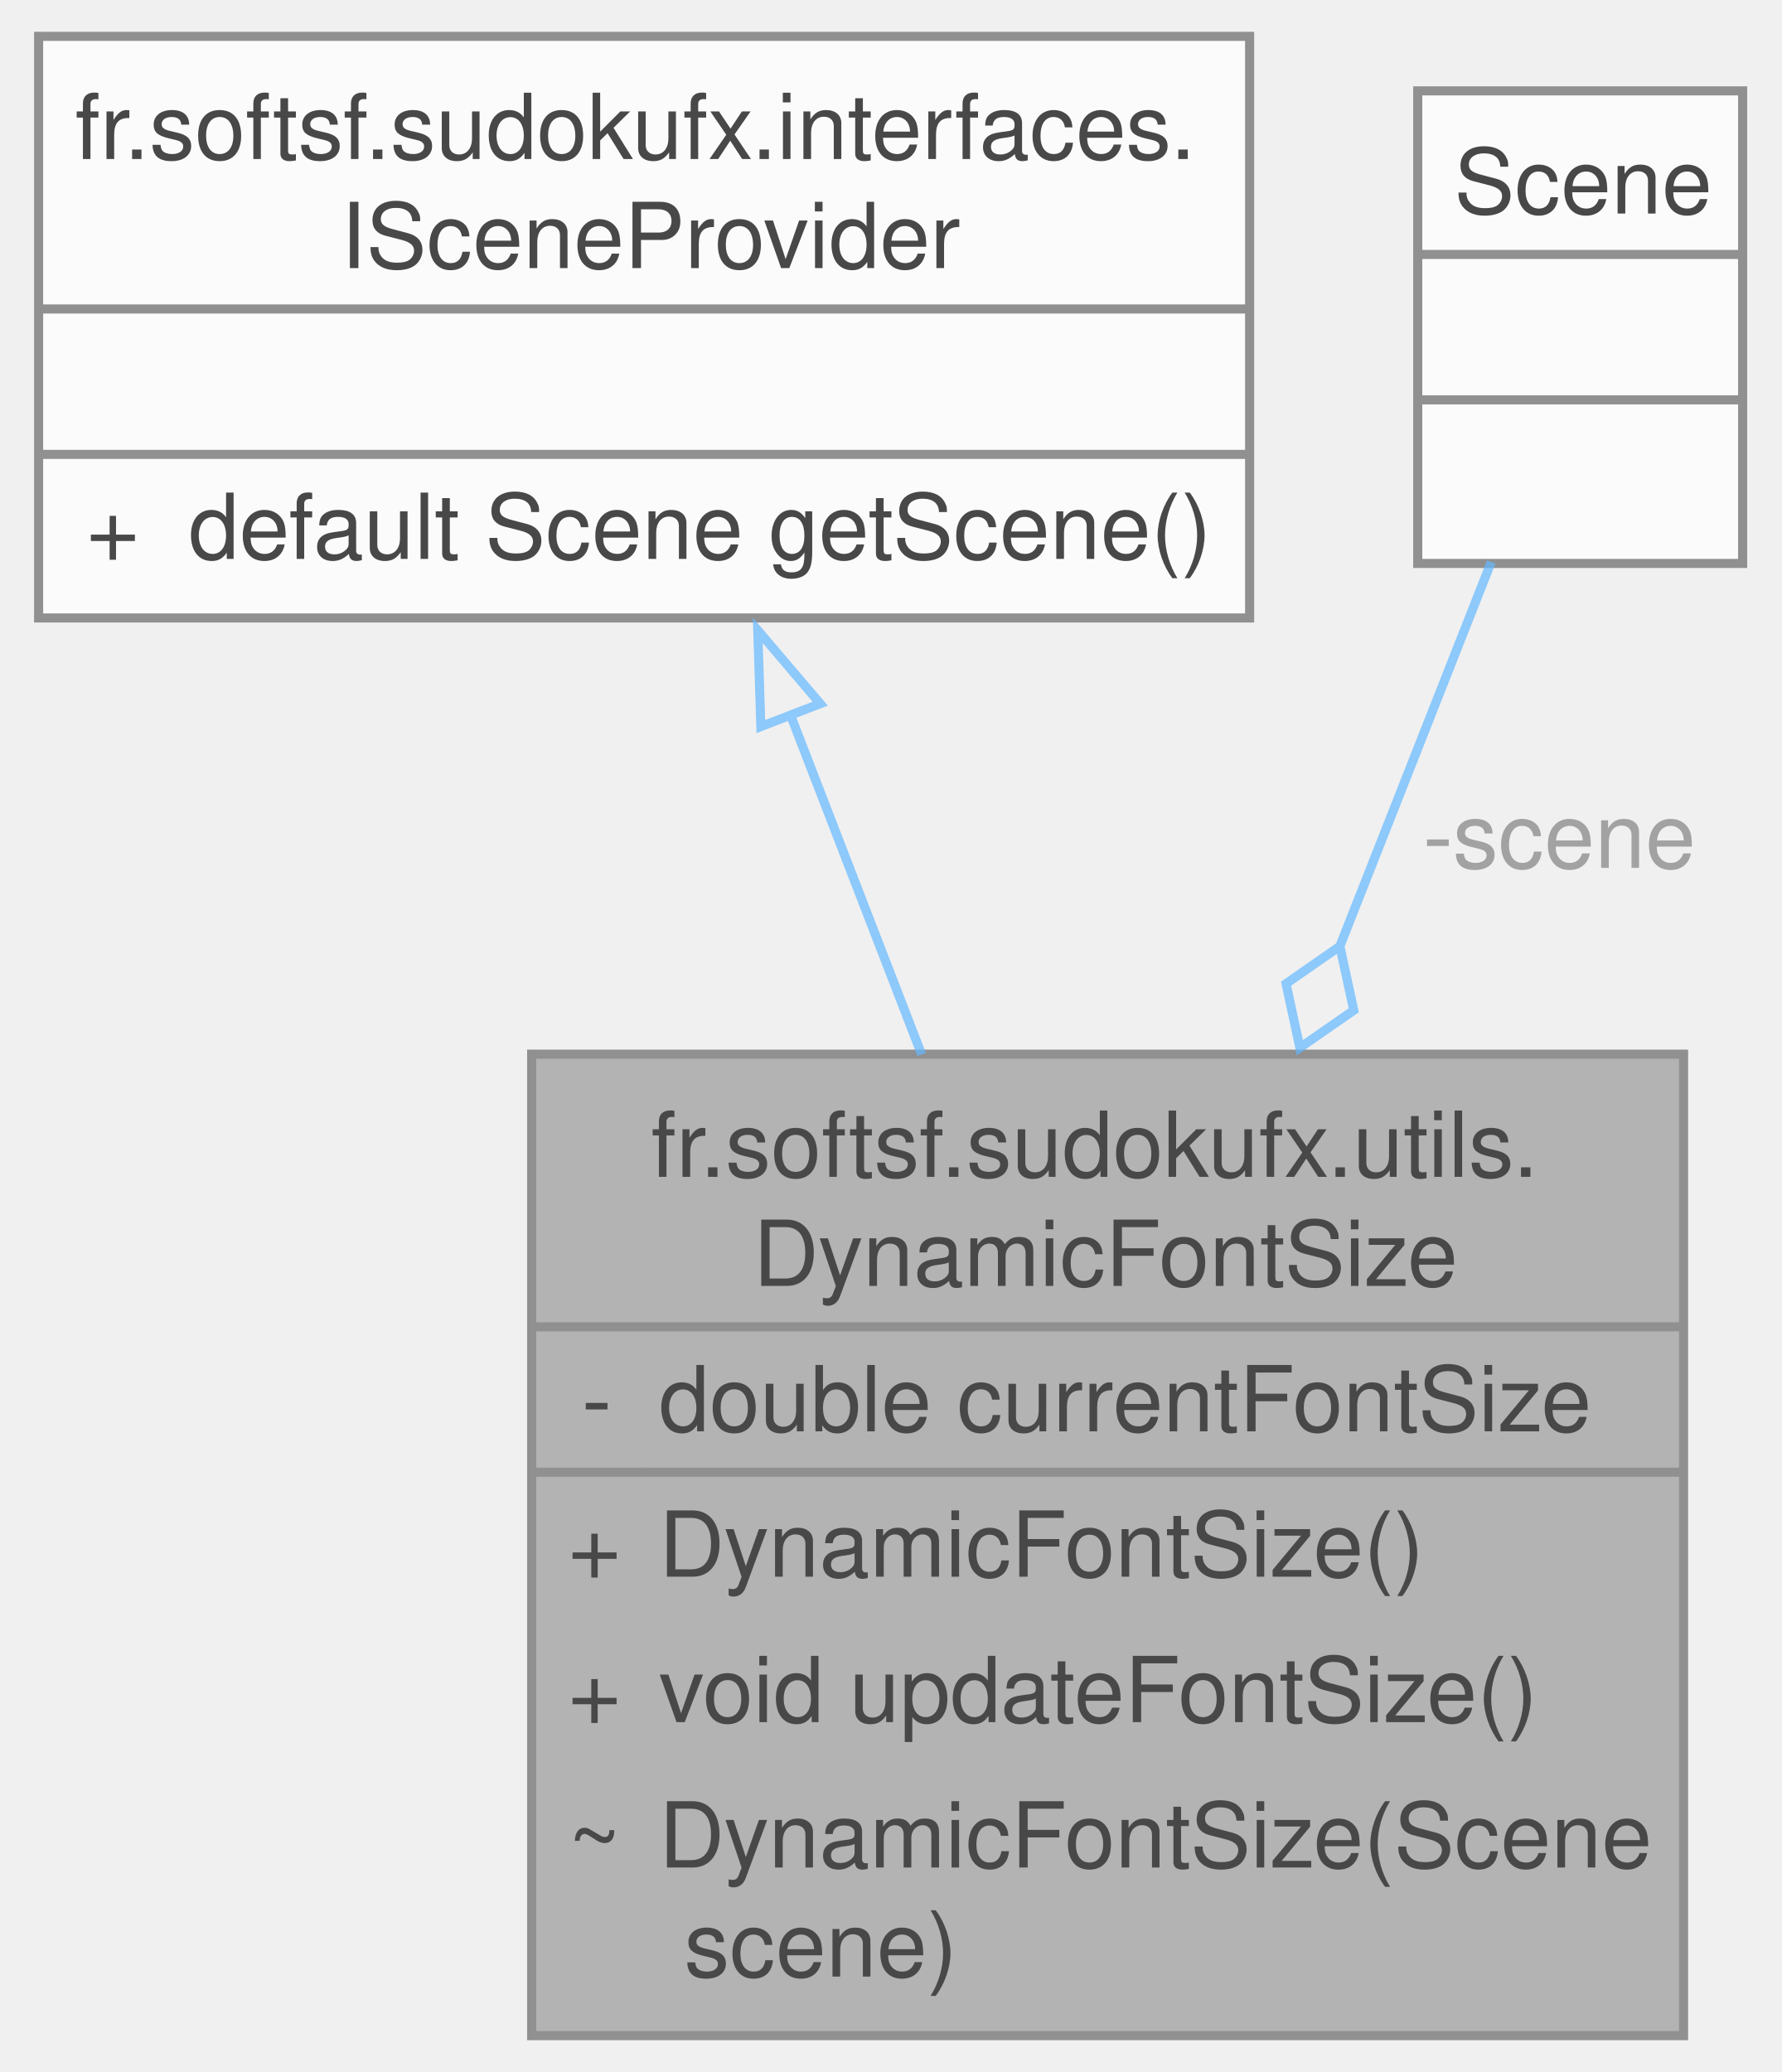
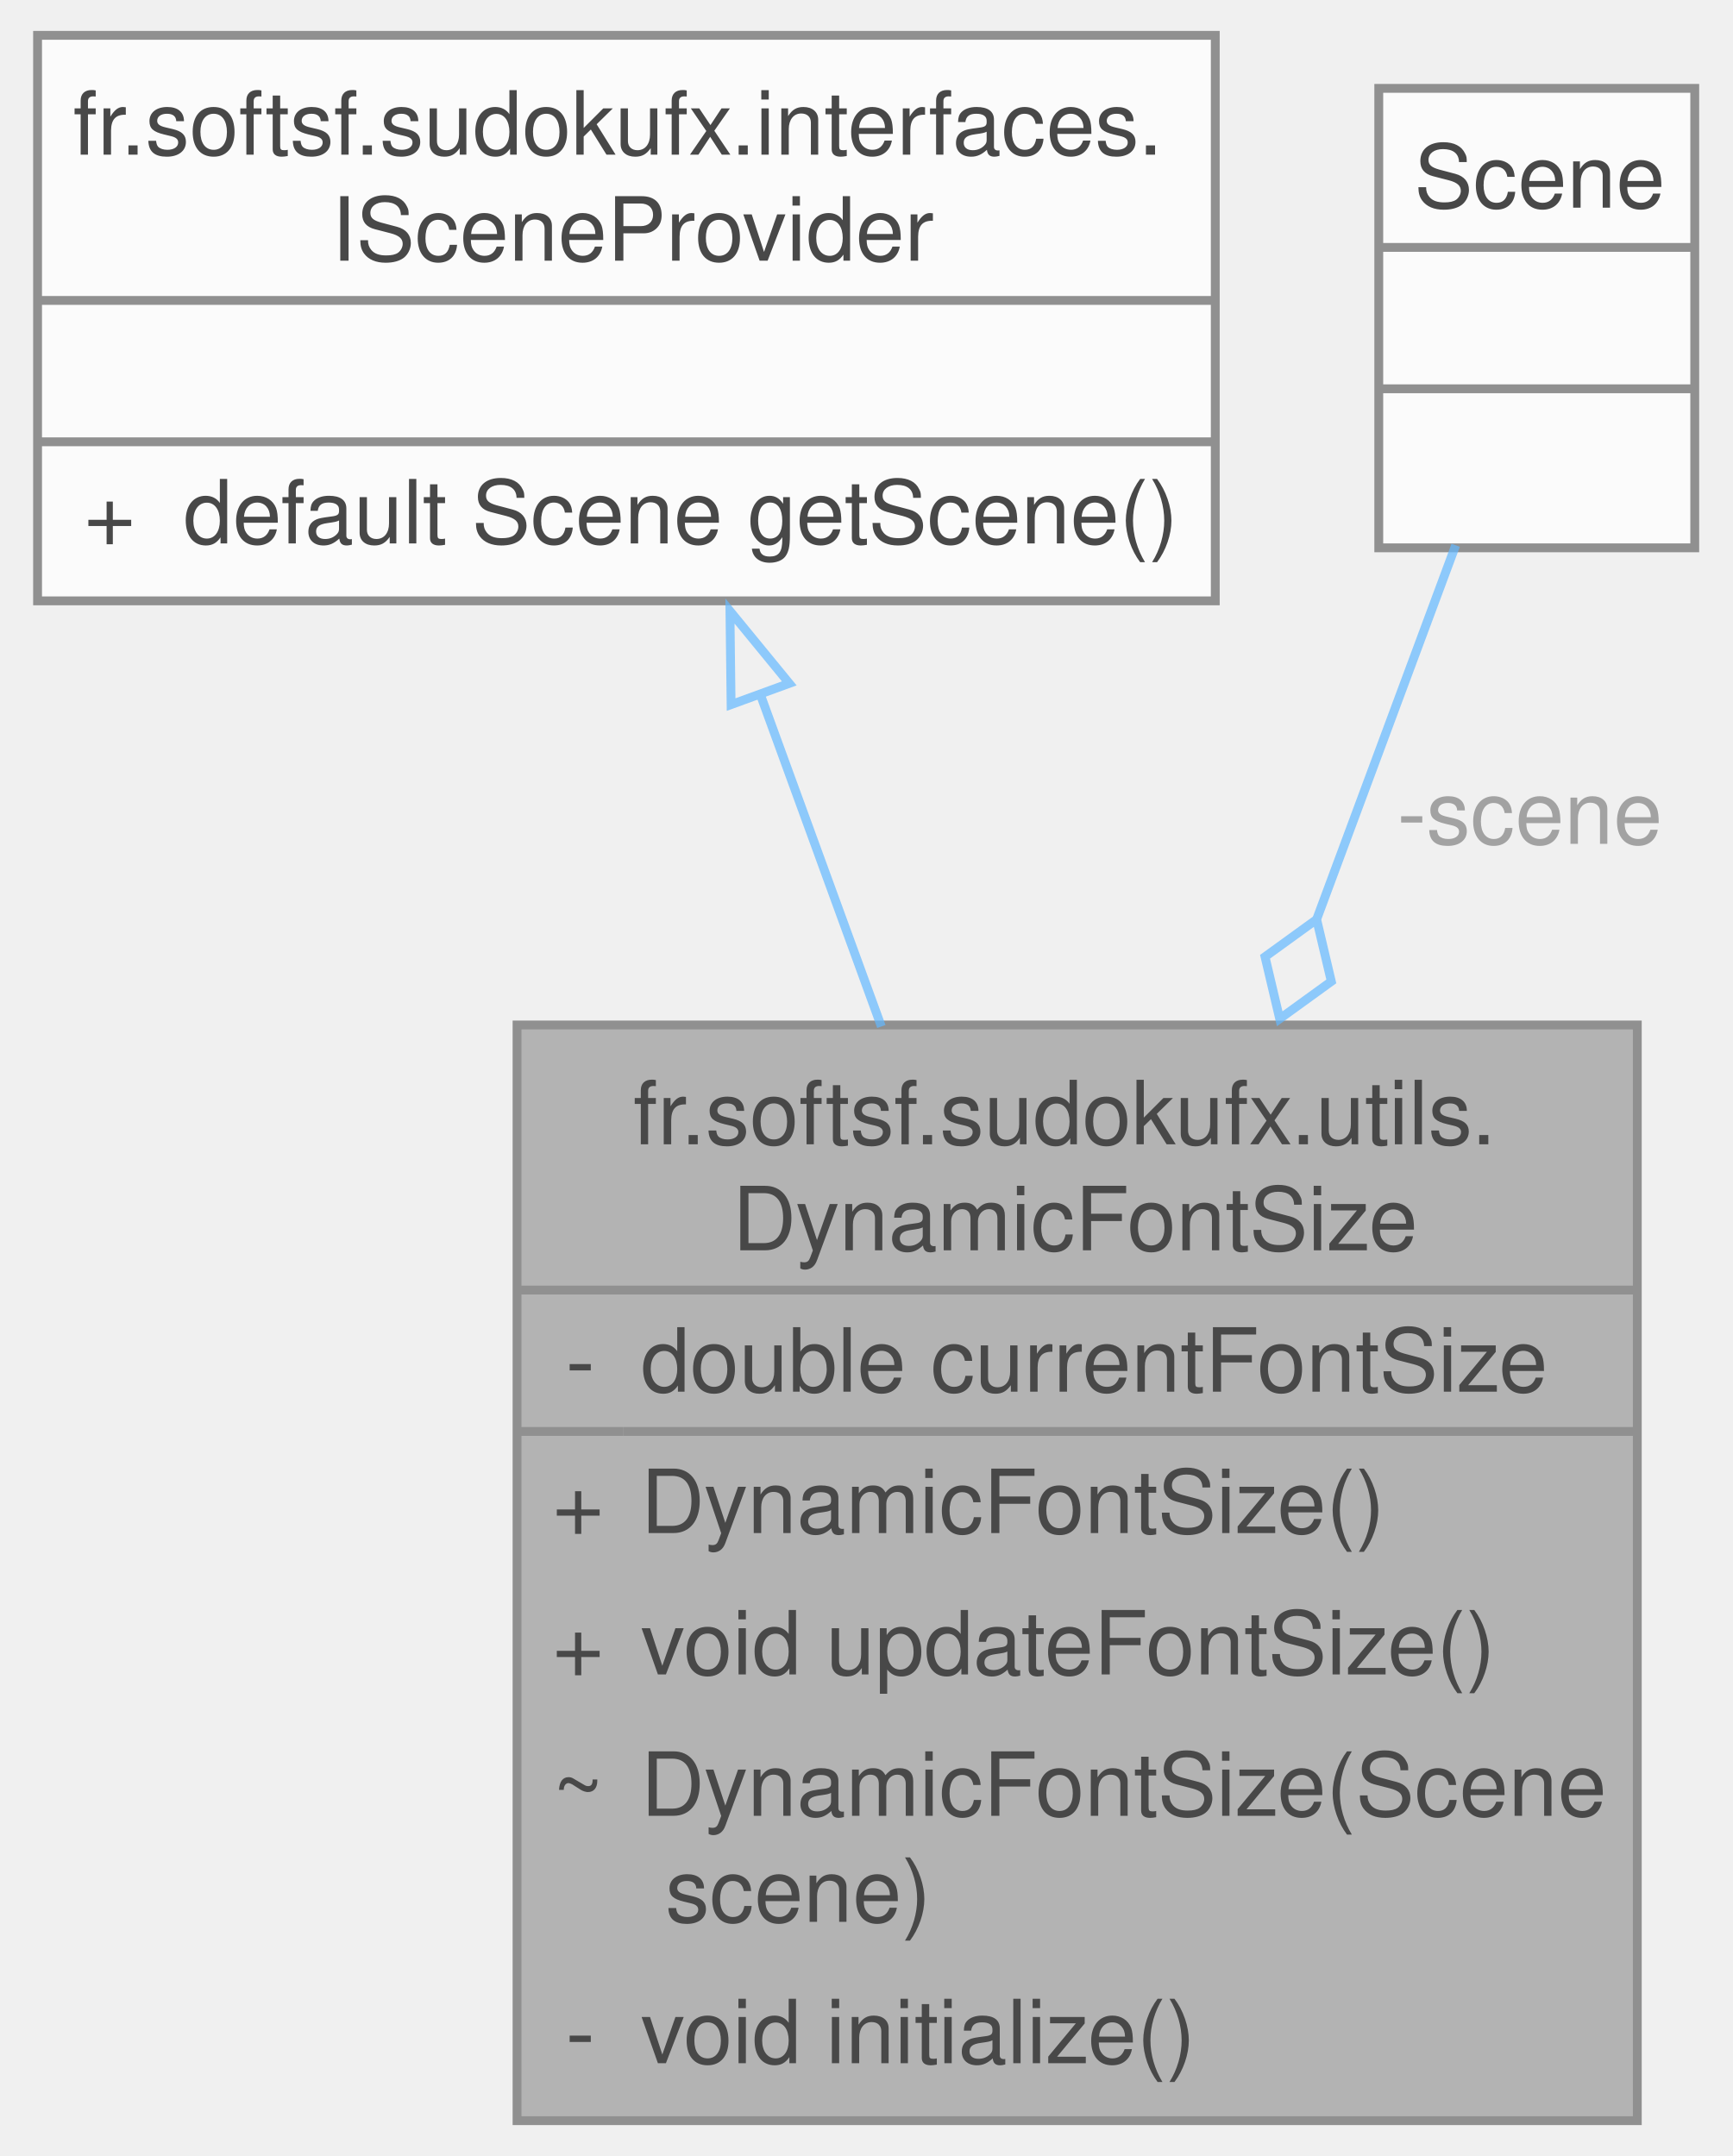
- <svg xmlns="http://www.w3.org/2000/svg" xmlns:xlink="http://www.w3.org/1999/xlink" width="196pt" height="228pt" viewBox="0.00 0.00 195.50 228.00">
+ <svg xmlns="http://www.w3.org/2000/svg" xmlns:xlink="http://www.w3.org/1999/xlink" width="196pt" height="244pt" viewBox="0.00 0.00 195.50 244.00">
  <svg id="main" version="1.1" xml:space="preserve">
    <style type="text/css">
.node, .edge {opacity: 0.7;}
.node.selected, .edge.selected {opacity: 1;}
.edge:hover path { stroke: red; }
.edge:hover polygon { stroke: red; fill: red; }
</style>
    <svg id="graph" class="graph">
-       <g id="graph0" class="graph" transform="scale(1 1) rotate(0) translate(4 224)">
+       <g id="graph0" class="graph" transform="scale(1 1) rotate(0) translate(4 240)">
        <g id="Node000001" class="node">
          <g id="a_Node000001">
            <a xlink:title="Manages dynamic font sizing based on the dimensions of a JavaFX Scene.">
-               <polygon fill="#999999" stroke="none" points="181,-108 54.25,-108 54.25,0 181,0 181,-108" />
-               <text text-anchor="start" x="67.38" y="-94.5" font-family="Helvetica,sans-Serif" font-size="10.00">fr.softsf.sudokufx.utils.</text>
-               <text text-anchor="start" x="78.62" y="-82.5" font-family="Helvetica,sans-Serif" font-size="10.00">DynamicFontSize</text>
-               <text text-anchor="start" x="59.75" y="-66.5" font-family="Helvetica,sans-Serif" font-size="10.00">-</text>
-               <text text-anchor="start" x="68.25" y="-66.5" font-family="Helvetica,sans-Serif" font-size="10.00">double currentFontSize</text>
+               <polygon fill="#999999" stroke="none" points="181,-124 54.25,-124 54.25,0 181,0 181,-124" />
+               <text text-anchor="start" x="67.38" y="-110.5" font-family="Helvetica,sans-Serif" font-size="10.00">fr.softsf.sudokufx.utils.</text>
+               <text text-anchor="start" x="78.62" y="-98.5" font-family="Helvetica,sans-Serif" font-size="10.00">DynamicFontSize</text>
+               <text text-anchor="start" x="59.75" y="-82.5" font-family="Helvetica,sans-Serif" font-size="10.00">-</text>
+               <text text-anchor="start" x="68.25" y="-82.5" font-family="Helvetica,sans-Serif" font-size="10.00">double currentFontSize</text>
+               <text text-anchor="start" x="58.25" y="-66.5" font-family="Helvetica,sans-Serif" font-size="10.00">+</text>
+               <text text-anchor="start" x="68.25" y="-66.5" font-family="Helvetica,sans-Serif" font-size="10.00">DynamicFontSize()</text>
              <text text-anchor="start" x="58.25" y="-50.5" font-family="Helvetica,sans-Serif" font-size="10.00">+</text>
-               <text text-anchor="start" x="68.25" y="-50.5" font-family="Helvetica,sans-Serif" font-size="10.00">DynamicFontSize()</text>
-               <text text-anchor="start" x="58.25" y="-34.5" font-family="Helvetica,sans-Serif" font-size="10.00">+</text>
-               <text text-anchor="start" x="68.25" y="-34.5" font-family="Helvetica,sans-Serif" font-size="10.00">void updateFontSize()</text>
-               <text text-anchor="start" x="58.25" y="-18.5" font-family="Helvetica,sans-Serif" font-size="10.00">~</text>
-               <text text-anchor="start" x="68.25" y="-18.5" font-family="Helvetica,sans-Serif" font-size="10.00">DynamicFontSize(Scene</text>
-               <text text-anchor="start" x="68.25" y="-6.5" font-family="Helvetica,sans-Serif" font-size="10.00"> scene)</text>
-               <polygon fill="#666666" stroke="#666666" points="54.25,-78 54.25,-78 181,-78 181,-78 54.25,-78" />
-               <polygon fill="#666666" stroke="#666666" points="54.25,-62 54.25,-62 66.25,-62 66.25,-62 54.25,-62" />
-               <polygon fill="#666666" stroke="#666666" points="66.25,-62 66.25,-62 181,-62 181,-62 66.25,-62" />
-               <polygon fill="none" stroke="#666666" points="54.25,0 54.25,-108 181,-108 181,0 54.25,0" />
+               <text text-anchor="start" x="68.25" y="-50.5" font-family="Helvetica,sans-Serif" font-size="10.00">void updateFontSize()</text>
+               <text text-anchor="start" x="58.25" y="-34.5" font-family="Helvetica,sans-Serif" font-size="10.00">~</text>
+               <text text-anchor="start" x="68.25" y="-34.5" font-family="Helvetica,sans-Serif" font-size="10.00">DynamicFontSize(Scene</text>
+               <text text-anchor="start" x="68.25" y="-22.5" font-family="Helvetica,sans-Serif" font-size="10.00"> scene)</text>
+               <text text-anchor="start" x="59.75" y="-6.5" font-family="Helvetica,sans-Serif" font-size="10.00">-</text>
+               <text text-anchor="start" x="68.25" y="-6.5" font-family="Helvetica,sans-Serif" font-size="10.00">void initialize()</text>
+               <polygon fill="#666666" stroke="#666666" points="54.25,-94 54.25,-94 181,-94 181,-94 54.25,-94" />
+               <polygon fill="#666666" stroke="#666666" points="54.25,-78 54.25,-78 66.25,-78 66.25,-78 54.25,-78" />
+               <polygon fill="#666666" stroke="#666666" points="66.25,-78 66.25,-78 181,-78 181,-78 66.25,-78" />
+               <polygon fill="none" stroke="#666666" points="54.25,0 54.25,-124 181,-124 181,0 54.25,0" />
            </a>
          </g>
        </g>
        <g id="Node000002" class="node">
          <g id="a_Node000002">
            <a xlink:href="interfacefr_1_1softsf_1_1sudokufx_1_1interfaces_1_1_i_scene_provider.html" target="_top" xlink:title="Interface ISceneProvider.">
-               <polygon fill="white" stroke="none" points="133.25,-220 0,-220 0,-156 133.25,-156 133.25,-220" />
-               <text text-anchor="start" x="4" y="-206.5" font-family="Helvetica,sans-Serif" font-size="10.00">fr.softsf.sudokufx.interfaces.</text>
-               <text text-anchor="start" x="33.25" y="-194.5" font-family="Helvetica,sans-Serif" font-size="10.00">ISceneProvider</text>
-               <text text-anchor="start" x="65.12" y="-178.5" font-family="Helvetica,sans-Serif" font-size="10.00"> </text>
-               <text text-anchor="start" x="5.25" y="-162.5" font-family="Helvetica,sans-Serif" font-size="10.00">+</text>
-               <text text-anchor="start" x="16.5" y="-162.5" font-family="Helvetica,sans-Serif" font-size="10.00">default Scene getScene()</text>
+               <polygon fill="white" stroke="none" points="133.25,-236 0,-236 0,-172 133.25,-172 133.25,-236" />
+               <text text-anchor="start" x="4" y="-222.5" font-family="Helvetica,sans-Serif" font-size="10.00">fr.softsf.sudokufx.interfaces.</text>
+               <text text-anchor="start" x="33.25" y="-210.5" font-family="Helvetica,sans-Serif" font-size="10.00">ISceneProvider</text>
+               <text text-anchor="start" x="65.12" y="-194.5" font-family="Helvetica,sans-Serif" font-size="10.00"> </text>
+               <text text-anchor="start" x="5.25" y="-178.5" font-family="Helvetica,sans-Serif" font-size="10.00">+</text>
+               <text text-anchor="start" x="16.5" y="-178.5" font-family="Helvetica,sans-Serif" font-size="10.00">default Scene getScene()</text>
+               <polygon fill="#666666" stroke="#666666" points="0,-206 0,-206 133.25,-206 133.25,-206 0,-206" />
              <polygon fill="#666666" stroke="#666666" points="0,-190 0,-190 133.25,-190 133.25,-190 0,-190" />
-               <polygon fill="#666666" stroke="#666666" points="0,-174 0,-174 133.25,-174 133.25,-174 0,-174" />
-               <polygon fill="none" stroke="#666666" points="0,-156 0,-220 133.25,-220 133.25,-156 0,-156" />
+               <polygon fill="none" stroke="#666666" points="0,-172 0,-236 133.25,-236 133.25,-172 0,-172" />
            </a>
          </g>
        </g>
        <g id="edge1_Node000001_Node000002" class="edge">
          <g id="a_edge1_Node000001_Node000002">
            <a xlink:title=" ">
-               <path fill="none" stroke="#63b8ff" d="M82.65,-145.52C87.25,-133.62 92.33,-120.47 97.16,-107.97" />
-               <polygon fill="none" stroke="#63b8ff" points="79.47,-144.05 79.13,-154.64 86,-146.57 79.47,-144.05" />
+               <path fill="none" stroke="#63b8ff" d="M81.64,-161.78C85.97,-149.89 90.8,-136.65 95.47,-123.83" />
+               <polygon fill="none" stroke="#63b8ff" points="78.47,-160.26 78.34,-170.85 85.05,-162.66 78.47,-160.26" />
            </a>
          </g>
        </g>
        <g id="Node000003" class="node">
          <g id="a_Node000003">
            <a xlink:title=" ">
-               <polygon fill="white" stroke="none" points="187.5,-214 151.75,-214 151.75,-162 187.5,-162 187.5,-214" />
-               <text text-anchor="start" x="155.75" y="-200.5" font-family="Helvetica,sans-Serif" font-size="10.00">Scene</text>
+               <polygon fill="white" stroke="none" points="187.5,-230 151.75,-230 151.75,-178 187.5,-178 187.5,-230" />
+               <text text-anchor="start" x="155.75" y="-216.5" font-family="Helvetica,sans-Serif" font-size="10.00">Scene</text>
+               <text text-anchor="start" x="168.12" y="-200.5" font-family="Helvetica,sans-Serif" font-size="10.00"> </text>
              <text text-anchor="start" x="168.12" y="-184.5" font-family="Helvetica,sans-Serif" font-size="10.00"> </text>
-               <text text-anchor="start" x="168.12" y="-168.5" font-family="Helvetica,sans-Serif" font-size="10.00"> </text>
+               <polygon fill="#666666" stroke="#666666" points="151.75,-212 151.75,-212 187.5,-212 187.5,-212 151.75,-212" />
              <polygon fill="#666666" stroke="#666666" points="151.75,-196 151.75,-196 187.5,-196 187.5,-196 151.75,-196" />
-               <polygon fill="#666666" stroke="#666666" points="151.75,-180 151.75,-180 187.5,-180 187.5,-180 151.75,-180" />
-               <polygon fill="none" stroke="#666666" points="151.75,-162 151.75,-214 187.5,-214 187.5,-162 151.75,-162" />
+               <polygon fill="none" stroke="#666666" points="151.75,-178 151.75,-230 187.5,-230 187.5,-178 151.75,-178" />
            </a>
          </g>
        </g>
        <g id="edge2_Node000001_Node000003" class="edge">
          <g id="a_edge2_Node000001_Node000003">
            <a xlink:title=" ">
-               <path fill="none" stroke="#63b8ff" d="M159.84,-162.17C155.09,-150.09 149.12,-134.95 143.18,-119.88" />
-               <polygon fill="none" stroke="#63b8ff" points="143.18,-119.88 137.26,-115.76 138.78,-108.71 144.71,-112.83 143.18,-119.88" />
+               <path fill="none" stroke="#63b8ff" d="M160.45,-178.29C156.01,-166.34 150.42,-151.3 144.76,-136.06" />
+               <polygon fill="none" stroke="#63b8ff" points="144.72,-135.95 138.88,-131.72 140.54,-124.7 146.38,-128.93 144.72,-135.95" />
            </a>
          </g>
-           <text text-anchor="middle" x="165.94" y="-128.5" font-family="Helvetica,sans-Serif" font-size="10.00" fill="grey"> -scene</text>
+           <text text-anchor="middle" x="167.45" y="-144.5" font-family="Helvetica,sans-Serif" font-size="10.00" fill="grey"> -scene</text>
        </g>
      </g>
    </svg>
  </svg>
  <style type="text/css">

[data-mouse-over-selected='false'] { opacity: 0.7; }
[data-mouse-over-selected='true']  { opacity: 1.0; }

</style>
</svg>
